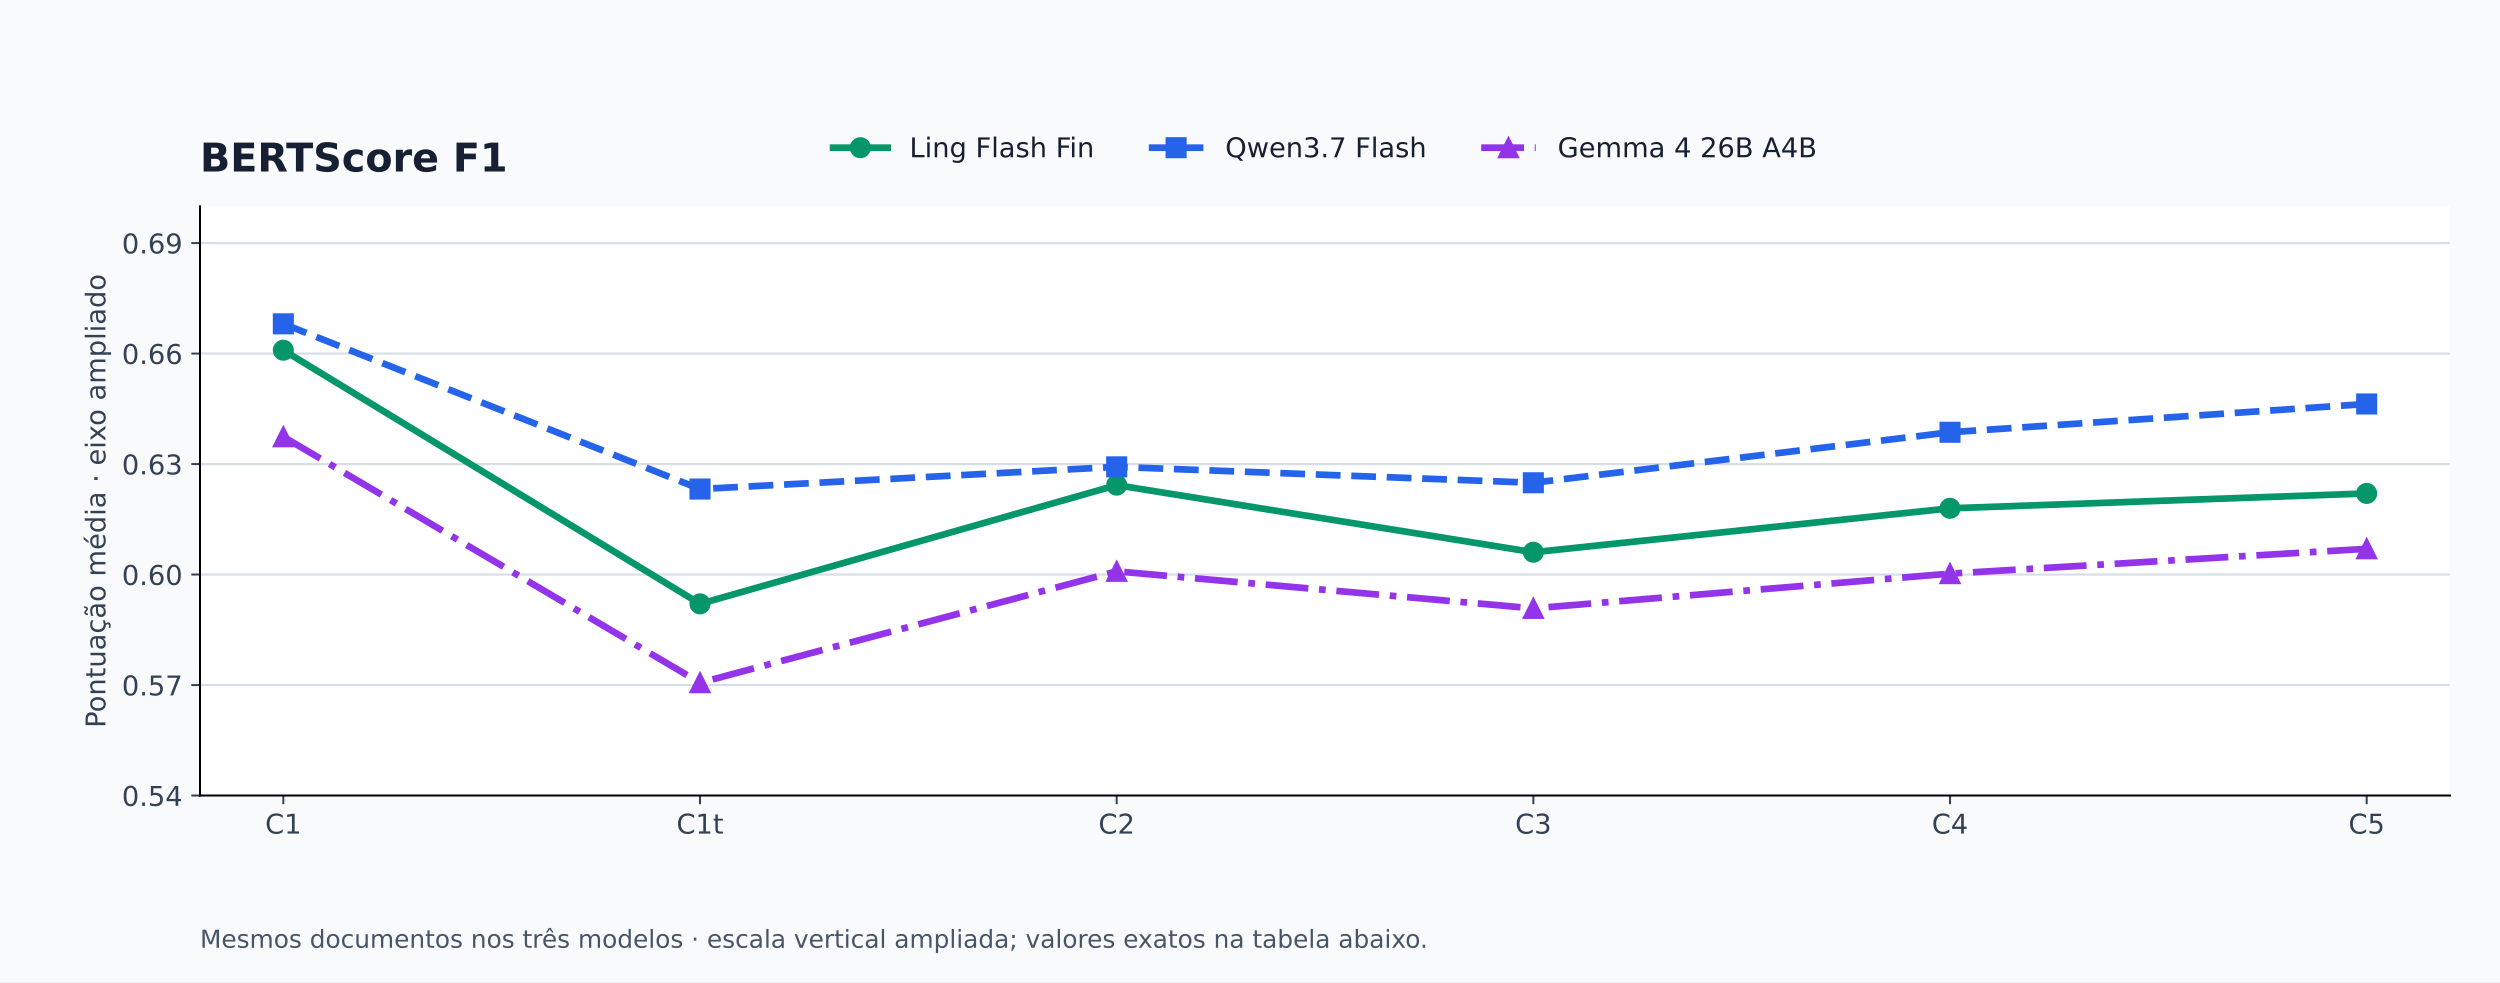
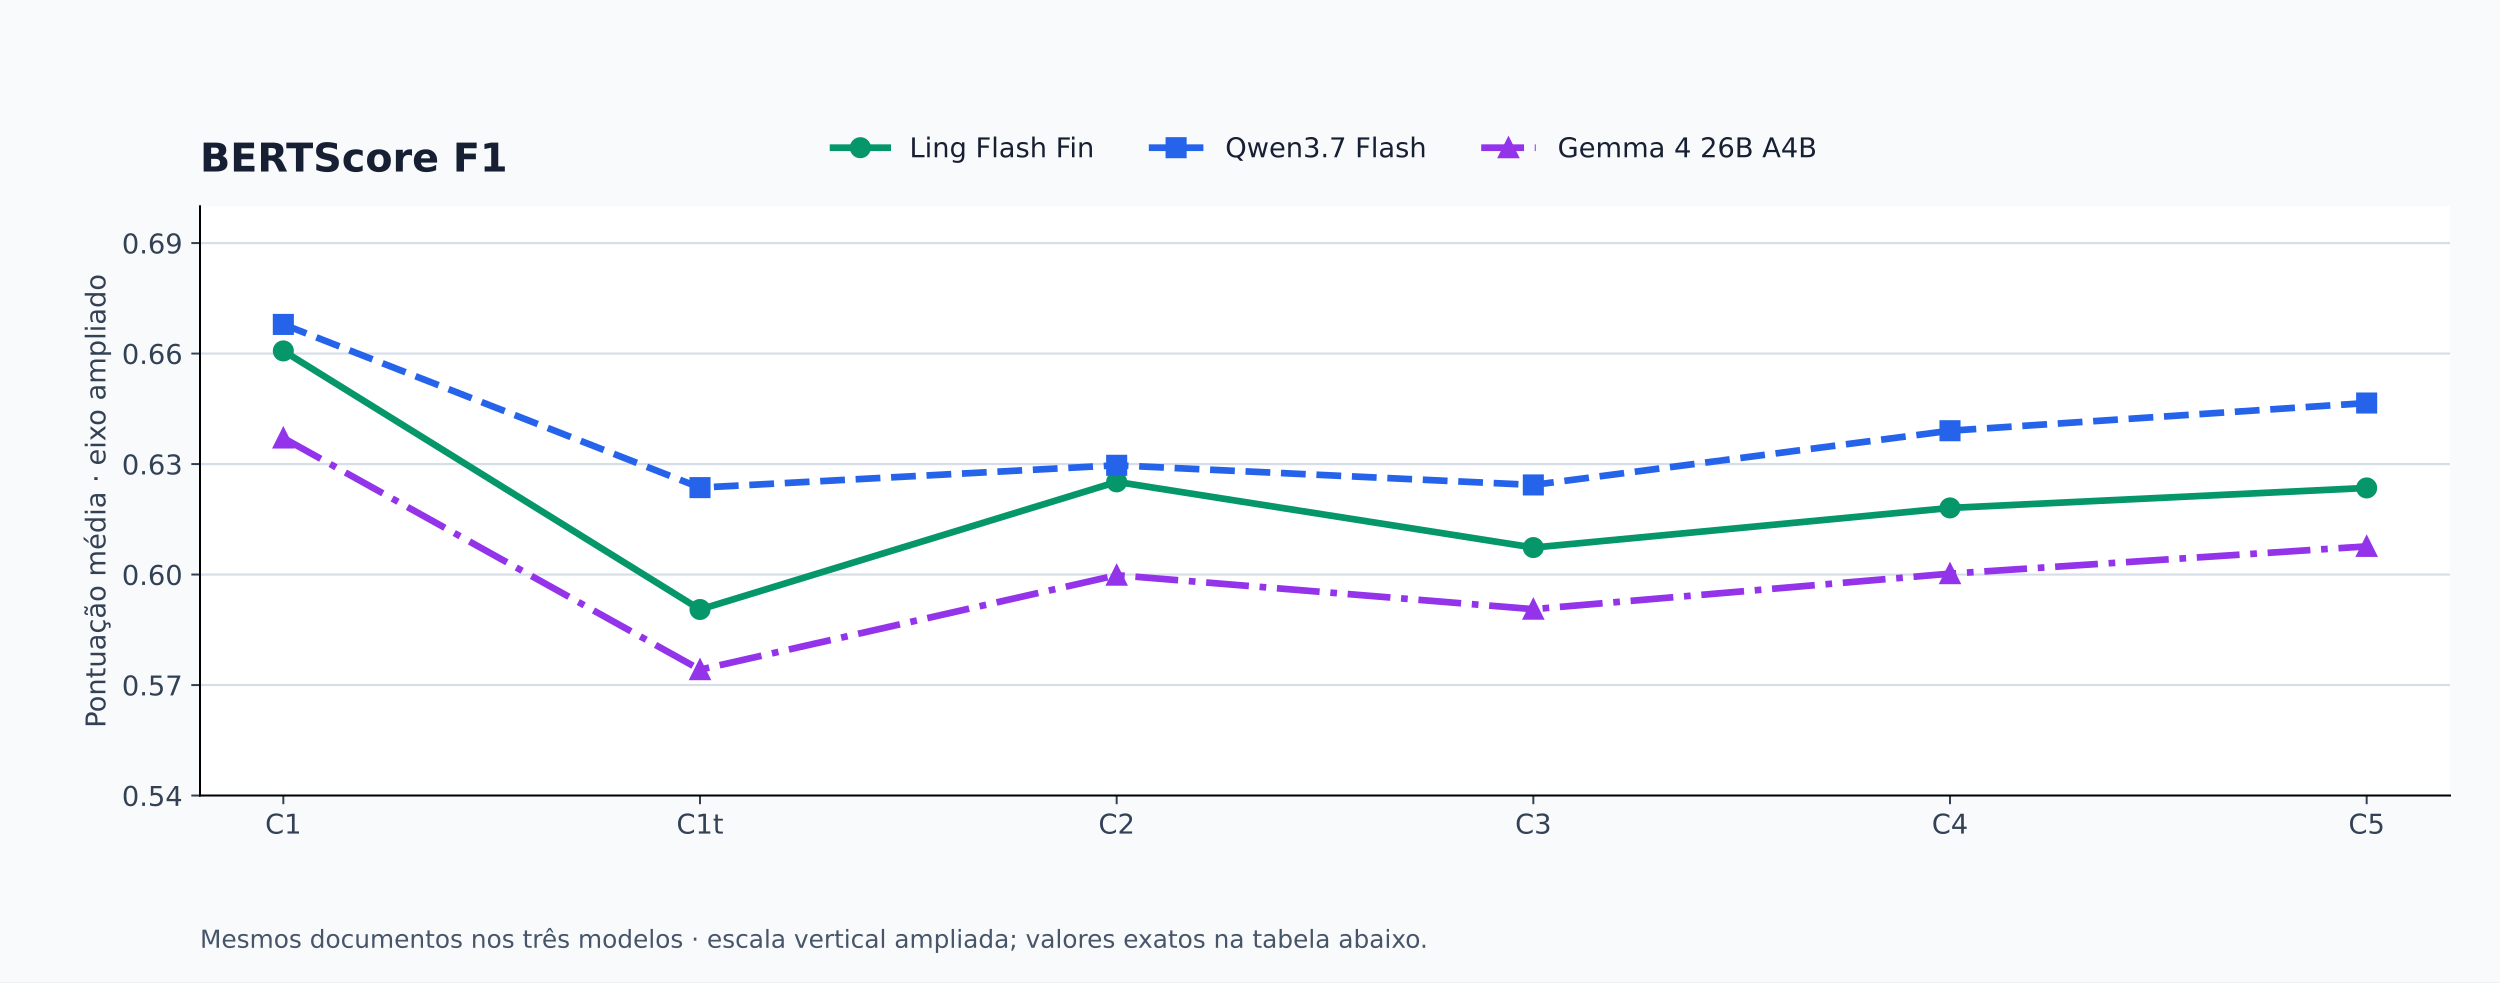
<svg xmlns="http://www.w3.org/2000/svg" xmlns:xlink="http://www.w3.org/1999/xlink" width="1008pt" height="396pt" viewBox="0 0 1008 396" version="1.1">
  <defs>
    <style type="text/css">*{stroke-linejoin: round; stroke-linecap: butt}</style>
  </defs>
  <g id="figure_1">
    <g id="patch_1">
      <path d="M 0 396  L 1008 396  L 1008 0  L 0 0  z " style="fill: #f8fafc" />
    </g>
    <g id="axes_1">
      <g id="patch_2">
        <path d="M 80.64 320.76  L 987.84 320.76  L 987.84 83.16  L 80.64 83.16  z " style="fill: #ffffff" />
      </g>
      <g id="matplotlib.axis_1">
        <g id="xtick_1">
          <g id="line2d_1">
            <defs>
              <path id="m0324ca6d8b" d="M 0 0  L 0 3.5  " style="stroke: #334155; stroke-width: 0.8" />
            </defs>
            <g>
              <use xlink:href="#m0324ca6d8b" x="114.24" y="320.76" style="fill: #334155; stroke: #334155; stroke-width: 0.8" />
            </g>
          </g>
          <g id="text_1">
            <text style="font-size: 11px; font-family: 'DejaVu Sans', 'Bitstream Vera Sans', 'Computer Modern Sans Serif', 'Lucida Grande', 'Verdana', 'Geneva', 'Lucid', 'Arial', 'Helvetica', 'Avant Garde', sans-serif; text-anchor: middle; fill: #334155" x="114.24" y="336.117" transform="rotate(-0 114.24 336.1174)">C1</text>
          </g>
        </g>
        <g id="xtick_2">
          <g id="line2d_2">
            <g>
              <use xlink:href="#m0324ca6d8b" x="282.24" y="320.76" style="fill: #334155; stroke: #334155; stroke-width: 0.8" />
            </g>
          </g>
          <g id="text_2">
            <text style="font-size: 11px; font-family: 'DejaVu Sans', 'Bitstream Vera Sans', 'Computer Modern Sans Serif', 'Lucida Grande', 'Verdana', 'Geneva', 'Lucid', 'Arial', 'Helvetica', 'Avant Garde', sans-serif; text-anchor: middle; fill: #334155" x="282.24" y="336.117" transform="rotate(-0 282.24 336.1174)">C1t</text>
          </g>
        </g>
        <g id="xtick_3">
          <g id="line2d_3">
            <g>
              <use xlink:href="#m0324ca6d8b" x="450.24" y="320.76" style="fill: #334155; stroke: #334155; stroke-width: 0.8" />
            </g>
          </g>
          <g id="text_3">
            <text style="font-size: 11px; font-family: 'DejaVu Sans', 'Bitstream Vera Sans', 'Computer Modern Sans Serif', 'Lucida Grande', 'Verdana', 'Geneva', 'Lucid', 'Arial', 'Helvetica', 'Avant Garde', sans-serif; text-anchor: middle; fill: #334155" x="450.24" y="336.117" transform="rotate(-0 450.24 336.1174)">C2</text>
          </g>
        </g>
        <g id="xtick_4">
          <g id="line2d_4">
            <g>
              <use xlink:href="#m0324ca6d8b" x="618.24" y="320.76" style="fill: #334155; stroke: #334155; stroke-width: 0.8" />
            </g>
          </g>
          <g id="text_4">
            <text style="font-size: 11px; font-family: 'DejaVu Sans', 'Bitstream Vera Sans', 'Computer Modern Sans Serif', 'Lucida Grande', 'Verdana', 'Geneva', 'Lucid', 'Arial', 'Helvetica', 'Avant Garde', sans-serif; text-anchor: middle; fill: #334155" x="618.24" y="336.117" transform="rotate(-0 618.24 336.1174)">C3</text>
          </g>
        </g>
        <g id="xtick_5">
          <g id="line2d_5">
            <g>
              <use xlink:href="#m0324ca6d8b" x="786.24" y="320.76" style="fill: #334155; stroke: #334155; stroke-width: 0.8" />
            </g>
          </g>
          <g id="text_5">
            <text style="font-size: 11px; font-family: 'DejaVu Sans', 'Bitstream Vera Sans', 'Computer Modern Sans Serif', 'Lucida Grande', 'Verdana', 'Geneva', 'Lucid', 'Arial', 'Helvetica', 'Avant Garde', sans-serif; text-anchor: middle; fill: #334155" x="786.24" y="336.117" transform="rotate(-0 786.24 336.1174)">C4</text>
          </g>
        </g>
        <g id="xtick_6">
          <g id="line2d_6">
            <g>
              <use xlink:href="#m0324ca6d8b" x="954.24" y="320.76" style="fill: #334155; stroke: #334155; stroke-width: 0.8" />
            </g>
          </g>
          <g id="text_6">
            <text style="font-size: 11px; font-family: 'DejaVu Sans', 'Bitstream Vera Sans', 'Computer Modern Sans Serif', 'Lucida Grande', 'Verdana', 'Geneva', 'Lucid', 'Arial', 'Helvetica', 'Avant Garde', sans-serif; text-anchor: middle; fill: #334155" x="954.24" y="336.117" transform="rotate(-0 954.24 336.1174)">C5</text>
          </g>
        </g>
      </g>
      <g id="matplotlib.axis_2">
        <g id="ytick_1">
          <g id="line2d_7">
            <path d="M 80.64 320.76  L 987.84 320.76  " clip-path="url(#p5ab5b29296)" style="fill: none; stroke: #d8dee8; stroke-width: 0.9; stroke-linecap: square" />
          </g>
          <g id="line2d_8">
            <defs>
              <path id="m2a07fc7b61" d="M 0 0  L -3.5 0  " style="stroke: #334155; stroke-width: 0.8" />
            </defs>
            <g>
              <use xlink:href="#m2a07fc7b61" x="80.64" y="320.76" style="fill: #334155; stroke: #334155; stroke-width: 0.8" />
            </g>
          </g>
          <g id="text_7">
            <text style="font-size: 11px; font-family: 'DejaVu Sans', 'Bitstream Vera Sans', 'Computer Modern Sans Serif', 'Lucida Grande', 'Verdana', 'Geneva', 'Lucid', 'Arial', 'Helvetica', 'Avant Garde', sans-serif; text-anchor: end; fill: #334155" x="73.64" y="324.939" transform="rotate(-0 73.64 324.9387)">0.54</text>
          </g>
        </g>
        <g id="ytick_2">
          <g id="line2d_9">
            <path d="M 80.64 276.21  L 987.84 276.21  " clip-path="url(#p5ab5b29296)" style="fill: none; stroke: #d8dee8; stroke-width: 0.9; stroke-linecap: square" />
          </g>
          <g id="line2d_10">
            <g>
              <use xlink:href="#m2a07fc7b61" x="80.64" y="276.21" style="fill: #334155; stroke: #334155; stroke-width: 0.8" />
            </g>
          </g>
          <g id="text_8">
            <text style="font-size: 11px; font-family: 'DejaVu Sans', 'Bitstream Vera Sans', 'Computer Modern Sans Serif', 'Lucida Grande', 'Verdana', 'Geneva', 'Lucid', 'Arial', 'Helvetica', 'Avant Garde', sans-serif; text-anchor: end; fill: #334155" x="73.64" y="280.389" transform="rotate(-0 73.64 280.3887)">0.57</text>
          </g>
        </g>
        <g id="ytick_3">
          <g id="line2d_11">
            <path d="M 80.64 231.66  L 987.84 231.66  " clip-path="url(#p5ab5b29296)" style="fill: none; stroke: #d8dee8; stroke-width: 0.9; stroke-linecap: square" />
          </g>
          <g id="line2d_12">
            <g>
              <use xlink:href="#m2a07fc7b61" x="80.64" y="231.66" style="fill: #334155; stroke: #334155; stroke-width: 0.8" />
            </g>
          </g>
          <g id="text_9">
            <text style="font-size: 11px; font-family: 'DejaVu Sans', 'Bitstream Vera Sans', 'Computer Modern Sans Serif', 'Lucida Grande', 'Verdana', 'Geneva', 'Lucid', 'Arial', 'Helvetica', 'Avant Garde', sans-serif; text-anchor: end; fill: #334155" x="73.64" y="235.839" transform="rotate(-0 73.64 235.8387)">0.60</text>
          </g>
        </g>
        <g id="ytick_4">
          <g id="line2d_13">
            <path d="M 80.64 187.11  L 987.84 187.11  " clip-path="url(#p5ab5b29296)" style="fill: none; stroke: #d8dee8; stroke-width: 0.9; stroke-linecap: square" />
          </g>
          <g id="line2d_14">
            <g>
              <use xlink:href="#m2a07fc7b61" x="80.64" y="187.11" style="fill: #334155; stroke: #334155; stroke-width: 0.8" />
            </g>
          </g>
          <g id="text_10">
            <text style="font-size: 11px; font-family: 'DejaVu Sans', 'Bitstream Vera Sans', 'Computer Modern Sans Serif', 'Lucida Grande', 'Verdana', 'Geneva', 'Lucid', 'Arial', 'Helvetica', 'Avant Garde', sans-serif; text-anchor: end; fill: #334155" x="73.64" y="191.289" transform="rotate(-0 73.64 191.2887)">0.63</text>
          </g>
        </g>
        <g id="ytick_5">
          <g id="line2d_15">
            <path d="M 80.64 142.56  L 987.84 142.56  " clip-path="url(#p5ab5b29296)" style="fill: none; stroke: #d8dee8; stroke-width: 0.9; stroke-linecap: square" />
          </g>
          <g id="line2d_16">
            <g>
              <use xlink:href="#m2a07fc7b61" x="80.64" y="142.56" style="fill: #334155; stroke: #334155; stroke-width: 0.8" />
            </g>
          </g>
          <g id="text_11">
            <text style="font-size: 11px; font-family: 'DejaVu Sans', 'Bitstream Vera Sans', 'Computer Modern Sans Serif', 'Lucida Grande', 'Verdana', 'Geneva', 'Lucid', 'Arial', 'Helvetica', 'Avant Garde', sans-serif; text-anchor: end; fill: #334155" x="73.64" y="146.739" transform="rotate(-0 73.64 146.7387)">0.66</text>
          </g>
        </g>
        <g id="ytick_6">
          <g id="line2d_17">
            <path d="M 80.64 98.01  L 987.84 98.01  " clip-path="url(#p5ab5b29296)" style="fill: none; stroke: #d8dee8; stroke-width: 0.9; stroke-linecap: square" />
          </g>
          <g id="line2d_18">
            <g>
              <use xlink:href="#m2a07fc7b61" x="80.64" y="98.01" style="fill: #334155; stroke: #334155; stroke-width: 0.8" />
            </g>
          </g>
          <g id="text_12">
            <text style="font-size: 11px; font-family: 'DejaVu Sans', 'Bitstream Vera Sans', 'Computer Modern Sans Serif', 'Lucida Grande', 'Verdana', 'Geneva', 'Lucid', 'Arial', 'Helvetica', 'Avant Garde', sans-serif; text-anchor: end; fill: #334155" x="73.64" y="102.189" transform="rotate(-0 73.64 102.1887)">0.69</text>
          </g>
        </g>
        <g id="text_13">
          <text style="font-size: 11px; font-family: 'DejaVu Sans', 'Bitstream Vera Sans', 'Computer Modern Sans Serif', 'Lucida Grande', 'Verdana', 'Geneva', 'Lucid', 'Arial', 'Helvetica', 'Avant Garde', sans-serif; text-anchor: middle; fill: #334155" x="42.505" y="201.96" transform="rotate(-90 42.50523 201.96)">Pontuação média · eixo ampliado</text>
        </g>
      </g>
      <g id="line2d_19">
-         <path d="M 114.24 141.209  L 282.24 243.475  L 450.24 195.605  L 618.24 222.662  L 786.24 204.949  L 954.24 198.953  " clip-path="url(#p5ab5b29296)" style="fill: none; stroke: #059669; stroke-width: 2.7; stroke-linecap: square" />
+         <path d="M 114.24 141.493  L 282.24 245.745  L 450.24 194.292  L 618.24 220.781  L 786.24 204.797  L 954.24 196.735  " clip-path="url(#p5ab5b29296)" style="fill: none; stroke: #059669; stroke-width: 2.7; stroke-linecap: square" />
        <defs>
          <path id="me32230599e" d="M 0 3.75  C 0.995 3.75 1.948 3.355 2.652 2.652  C 3.355 1.948 3.75 0.995 3.75 0  C 3.75 -0.995 3.355 -1.948 2.652 -2.652  C 1.948 -3.355 0.995 -3.75 0 -3.75  C -0.995 -3.75 -1.948 -3.355 -2.652 -2.652  C -3.355 -1.948 -3.75 -0.995 -3.75 0  C -3.75 0.995 -3.355 1.948 -2.652 2.652  C -1.948 3.355 -0.995 3.75 0 3.75  z " style="stroke: #059669" />
        </defs>
        <g clip-path="url(#p5ab5b29296)">
-           <use xlink:href="#me32230599e" x="114.24" y="141.209" style="fill: #059669; stroke: #059669" />
-           <use xlink:href="#me32230599e" x="282.24" y="243.475" style="fill: #059669; stroke: #059669" />
-           <use xlink:href="#me32230599e" x="450.24" y="195.605" style="fill: #059669; stroke: #059669" />
-           <use xlink:href="#me32230599e" x="618.24" y="222.662" style="fill: #059669; stroke: #059669" />
-           <use xlink:href="#me32230599e" x="786.24" y="204.949" style="fill: #059669; stroke: #059669" />
-           <use xlink:href="#me32230599e" x="954.24" y="198.953" style="fill: #059669; stroke: #059669" />
+           <use xlink:href="#me32230599e" x="114.24" y="141.493" style="fill: #059669; stroke: #059669" />
+           <use xlink:href="#me32230599e" x="282.24" y="245.745" style="fill: #059669; stroke: #059669" />
+           <use xlink:href="#me32230599e" x="450.24" y="194.292" style="fill: #059669; stroke: #059669" />
+           <use xlink:href="#me32230599e" x="618.24" y="220.781" style="fill: #059669; stroke: #059669" />
+           <use xlink:href="#me32230599e" x="786.24" y="204.797" style="fill: #059669; stroke: #059669" />
+           <use xlink:href="#me32230599e" x="954.24" y="196.735" style="fill: #059669; stroke: #059669" />
        </g>
      </g>
      <g id="line2d_20">
-         <path d="M 114.24 130.569  L 282.24 197.179  L 450.24 188.235  L 618.24 194.654  L 786.24 174.29  L 954.24 162.885  " clip-path="url(#p5ab5b29296)" style="fill: none; stroke-dasharray: 9.99,4.32; stroke-dashoffset: 0; stroke: #2563eb; stroke-width: 2.7" />
+         <path d="M 114.24 130.806  L 282.24 196.609  L 450.24 187.607  L 618.24 195.53  L 786.24 173.67  L 954.24 162.497  " clip-path="url(#p5ab5b29296)" style="fill: none; stroke-dasharray: 9.99,4.32; stroke-dashoffset: 0; stroke: #2563eb; stroke-width: 2.7" />
        <defs>
          <path id="m8569a866d2" d="M -3.75 3.75  L 3.75 3.75  L 3.75 -3.75  L -3.75 -3.75  z " style="stroke: #2563eb; stroke-linejoin: miter" />
        </defs>
        <g clip-path="url(#p5ab5b29296)">
-           <use xlink:href="#m8569a866d2" x="114.24" y="130.569" style="fill: #2563eb; stroke: #2563eb; stroke-linejoin: miter" />
-           <use xlink:href="#m8569a866d2" x="282.24" y="197.179" style="fill: #2563eb; stroke: #2563eb; stroke-linejoin: miter" />
-           <use xlink:href="#m8569a866d2" x="450.24" y="188.235" style="fill: #2563eb; stroke: #2563eb; stroke-linejoin: miter" />
-           <use xlink:href="#m8569a866d2" x="618.24" y="194.654" style="fill: #2563eb; stroke: #2563eb; stroke-linejoin: miter" />
-           <use xlink:href="#m8569a866d2" x="786.24" y="174.29" style="fill: #2563eb; stroke: #2563eb; stroke-linejoin: miter" />
-           <use xlink:href="#m8569a866d2" x="954.24" y="162.885" style="fill: #2563eb; stroke: #2563eb; stroke-linejoin: miter" />
+           <use xlink:href="#m8569a866d2" x="114.24" y="130.806" style="fill: #2563eb; stroke: #2563eb; stroke-linejoin: miter" />
+           <use xlink:href="#m8569a866d2" x="282.24" y="196.609" style="fill: #2563eb; stroke: #2563eb; stroke-linejoin: miter" />
+           <use xlink:href="#m8569a866d2" x="450.24" y="187.607" style="fill: #2563eb; stroke: #2563eb; stroke-linejoin: miter" />
+           <use xlink:href="#m8569a866d2" x="618.24" y="195.53" style="fill: #2563eb; stroke: #2563eb; stroke-linejoin: miter" />
+           <use xlink:href="#m8569a866d2" x="786.24" y="173.67" style="fill: #2563eb; stroke: #2563eb; stroke-linejoin: miter" />
+           <use xlink:href="#m8569a866d2" x="954.24" y="162.497" style="fill: #2563eb; stroke: #2563eb; stroke-linejoin: miter" />
        </g>
      </g>
      <g id="line2d_21">
-         <path d="M 114.24 176.105  L 282.24 275.288  L 450.24 230.368  L 618.24 245.295  L 786.24 231.287  L 954.24 221.277  " clip-path="url(#p5ab5b29296)" style="fill: none; stroke-dasharray: 17.28,4.32,2.7,4.32; stroke-dashoffset: 0; stroke: #9333ea; stroke-width: 2.7" />
+         <path d="M 114.24 176.609  L 282.24 270.006  L 450.24 231.921  L 618.24 245.617  L 786.24 231.303  L 954.24 220.293  " clip-path="url(#p5ab5b29296)" style="fill: none; stroke-dasharray: 17.28,4.32,2.7,4.32; stroke-dashoffset: 0; stroke: #9333ea; stroke-width: 2.7" />
        <defs>
          <path id="md686dd8319" d="M 0 -3.75  L -3.75 3.75  L 3.75 3.75  z " style="stroke: #9333ea; stroke-linejoin: miter" />
        </defs>
        <g clip-path="url(#p5ab5b29296)">
-           <use xlink:href="#md686dd8319" x="114.24" y="176.105" style="fill: #9333ea; stroke: #9333ea; stroke-linejoin: miter" />
-           <use xlink:href="#md686dd8319" x="282.24" y="275.288" style="fill: #9333ea; stroke: #9333ea; stroke-linejoin: miter" />
-           <use xlink:href="#md686dd8319" x="450.24" y="230.368" style="fill: #9333ea; stroke: #9333ea; stroke-linejoin: miter" />
-           <use xlink:href="#md686dd8319" x="618.24" y="245.295" style="fill: #9333ea; stroke: #9333ea; stroke-linejoin: miter" />
-           <use xlink:href="#md686dd8319" x="786.24" y="231.287" style="fill: #9333ea; stroke: #9333ea; stroke-linejoin: miter" />
-           <use xlink:href="#md686dd8319" x="954.24" y="221.277" style="fill: #9333ea; stroke: #9333ea; stroke-linejoin: miter" />
+           <use xlink:href="#md686dd8319" x="114.24" y="176.609" style="fill: #9333ea; stroke: #9333ea; stroke-linejoin: miter" />
+           <use xlink:href="#md686dd8319" x="282.24" y="270.006" style="fill: #9333ea; stroke: #9333ea; stroke-linejoin: miter" />
+           <use xlink:href="#md686dd8319" x="450.24" y="231.921" style="fill: #9333ea; stroke: #9333ea; stroke-linejoin: miter" />
+           <use xlink:href="#md686dd8319" x="618.24" y="245.617" style="fill: #9333ea; stroke: #9333ea; stroke-linejoin: miter" />
+           <use xlink:href="#md686dd8319" x="786.24" y="231.303" style="fill: #9333ea; stroke: #9333ea; stroke-linejoin: miter" />
+           <use xlink:href="#md686dd8319" x="954.24" y="220.293" style="fill: #9333ea; stroke: #9333ea; stroke-linejoin: miter" />
        </g>
      </g>
      <g id="patch_3">
        <path d="M 80.64 320.76  L 80.64 83.16  " style="fill: none; stroke: #000000; stroke-width: 0.8; stroke-linejoin: miter; stroke-linecap: square" />
      </g>
      <g id="patch_4">
        <path d="M 80.64 320.76  L 987.84 320.76  " style="fill: none; stroke: #000000; stroke-width: 0.8; stroke-linejoin: miter; stroke-linecap: square" />
      </g>
      <g id="text_14">
        <text style="font-weight: 700; font-size: 16px; font-family: 'DejaVu Sans', 'Bitstream Vera Sans', 'Computer Modern Sans Serif', 'Lucida Grande', 'Verdana', 'Geneva', 'Lucid', 'Arial', 'Helvetica', 'Avant Garde', sans-serif; text-anchor: start; fill: #172033" x="80.64" y="69.16" transform="rotate(-0 80.64 69.16)">BERTScore F1</text>
      </g>
      <g id="legend_1">
        <g id="line2d_22">
          <path d="M 335.899 59.552  L 346.899 59.552  L 357.899 59.552  " style="fill: none; stroke: #059669; stroke-width: 2.7; stroke-linecap: square" />
          <g>
            <use xlink:href="#me32230599e" x="346.899" y="59.552" style="fill: #059669; stroke: #059669" />
          </g>
        </g>
        <g id="text_15">
          <text style="font-size: 11px; font-family: 'DejaVu Sans', 'Bitstream Vera Sans', 'Computer Modern Sans Serif', 'Lucida Grande', 'Verdana', 'Geneva', 'Lucid', 'Arial', 'Helvetica', 'Avant Garde', sans-serif; text-anchor: start; fill: #172033" x="366.699" y="63.402" transform="rotate(-0 366.6988 63.40228)">Ling Flash Fin</text>
        </g>
        <g id="line2d_23">
          <path d="M 463.208 59.552  L 474.208 59.552  L 485.208 59.552  " style="fill: none; stroke-dasharray: 9.99,4.32; stroke-dashoffset: 0; stroke: #2563eb; stroke-width: 2.7" />
          <g>
            <use xlink:href="#m8569a866d2" x="474.208" y="59.552" style="fill: #2563eb; stroke: #2563eb; stroke-linejoin: miter" />
          </g>
        </g>
        <g id="text_16">
          <text style="font-size: 11px; font-family: 'DejaVu Sans', 'Bitstream Vera Sans', 'Computer Modern Sans Serif', 'Lucida Grande', 'Verdana', 'Geneva', 'Lucid', 'Arial', 'Helvetica', 'Avant Garde', sans-serif; text-anchor: start; fill: #172033" x="494.008" y="63.402" transform="rotate(-0 494.0084 63.40228)">Qwen3.7 Flash</text>
        </g>
        <g id="line2d_24">
          <path d="M 597.218 59.552  L 608.218 59.552  L 619.218 59.552  " style="fill: none; stroke-dasharray: 17.28,4.32,2.7,4.32; stroke-dashoffset: 0; stroke: #9333ea; stroke-width: 2.7" />
          <g>
            <use xlink:href="#md686dd8319" x="608.218" y="59.552" style="fill: #9333ea; stroke: #9333ea; stroke-linejoin: miter" />
          </g>
        </g>
        <g id="text_17">
          <text style="font-size: 11px; font-family: 'DejaVu Sans', 'Bitstream Vera Sans', 'Computer Modern Sans Serif', 'Lucida Grande', 'Verdana', 'Geneva', 'Lucid', 'Arial', 'Helvetica', 'Avant Garde', sans-serif; text-anchor: start; fill: #172033" x="628.018" y="63.402" transform="rotate(-0 628.0176 63.40228)">Gemma 4 26B A4B</text>
        </g>
      </g>
    </g>
    <g id="text_18">
      <text style="font-size: 10px; font-family: 'DejaVu Sans', 'Bitstream Vera Sans', 'Computer Modern Sans Serif', 'Lucida Grande', 'Verdana', 'Geneva', 'Lucid', 'Arial', 'Helvetica', 'Avant Garde', sans-serif; text-anchor: start; fill: #475569" x="80.64" y="382.14" transform="rotate(-0 80.64 382.14)">Mesmos documentos nos três modelos · escala vertical ampliada; valores exatos na tabela abaixo.</text>
    </g>
  </g>
  <defs>
    <clipPath id="p5ab5b29296">
      <rect x="80.64" y="83.16" width="907.2" height="237.6" />
    </clipPath>
  </defs>
</svg>
